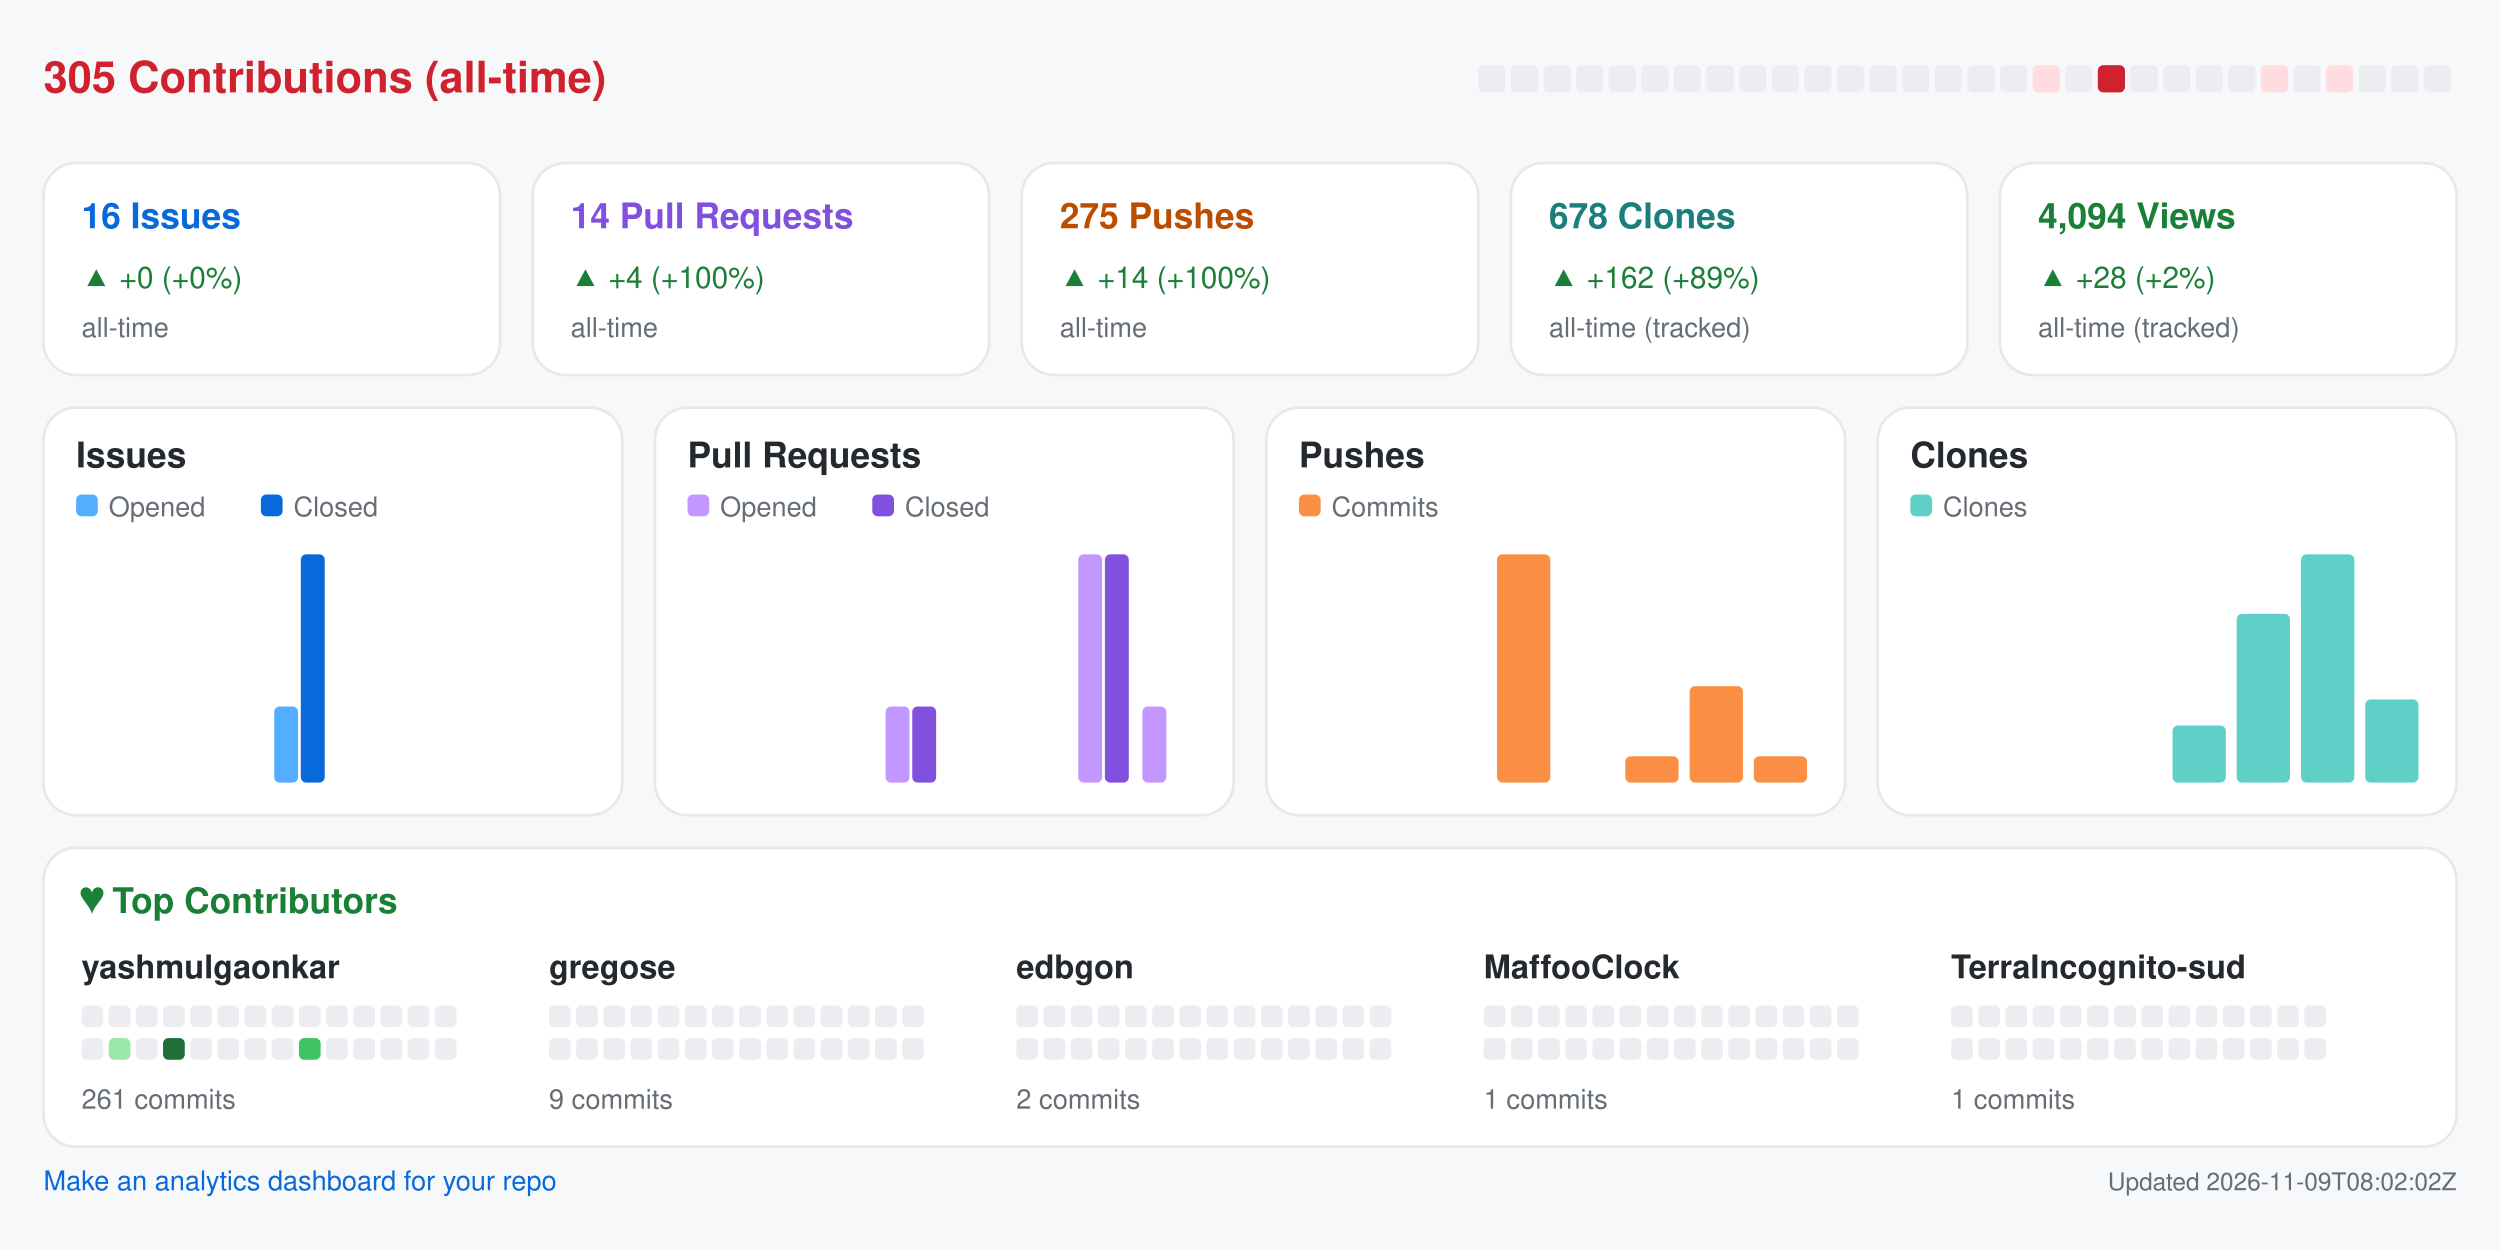
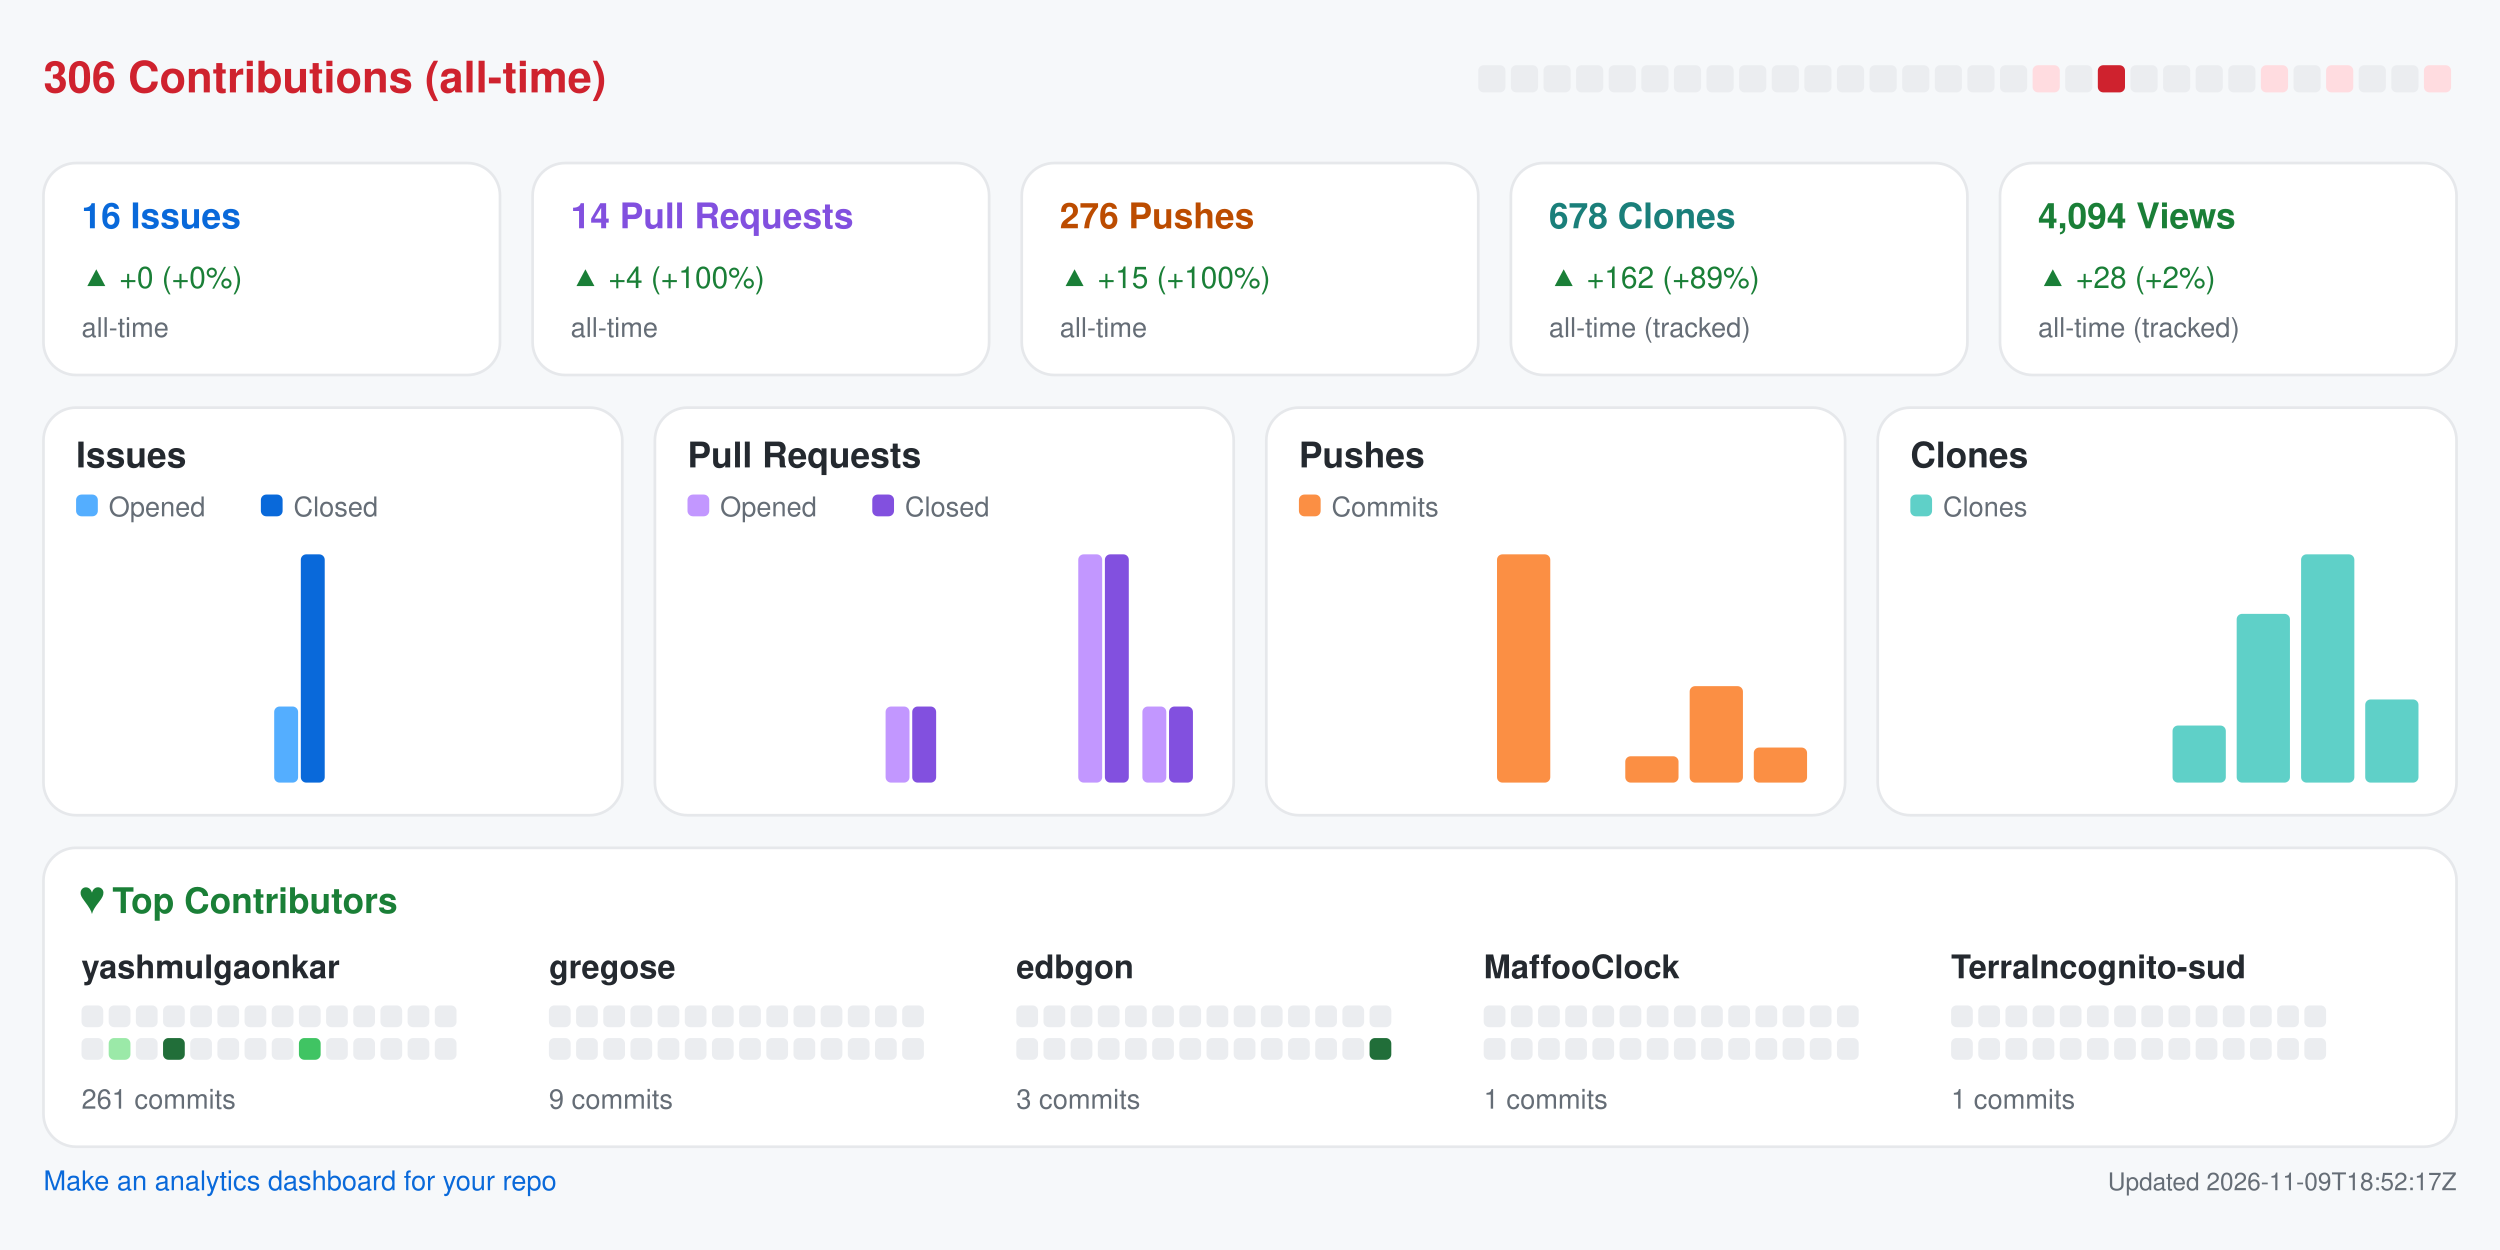
<svg xmlns="http://www.w3.org/2000/svg" width="920" height="460" viewBox="0 0 920 460" role="img" aria-label="Repository analytics for yashmulgaonkar/halo">
  <rect x="0.0" y="0.0" width="920.0" height="460.0" rx="0" fill="#f6f8fa" />
-   <text x="16.0" y="34.0" fill="#cf222e" font-size="16" font-family="-apple-system,BlinkMacSystemFont,Segoe UI,Helvetica,Arial,sans-serif" font-weight="600" text-anchor="start">305 Contributions (all-time)</text>
+   <text x="16.0" y="34.0" fill="#cf222e" font-size="16" font-family="-apple-system,BlinkMacSystemFont,Segoe UI,Helvetica,Arial,sans-serif" font-weight="600" text-anchor="start">306 Contributions (all-time)</text>
  <rect x="544.0" y="24.0" width="10.0" height="10.0" rx="2" fill="#ebedf0" />
  <rect x="556.0" y="24.0" width="10.0" height="10.0" rx="2" fill="#ebedf0" />
  <rect x="568.0" y="24.0" width="10.0" height="10.0" rx="2" fill="#ebedf0" />
  <rect x="580.0" y="24.0" width="10.0" height="10.0" rx="2" fill="#ebedf0" />
  <rect x="592.0" y="24.0" width="10.0" height="10.0" rx="2" fill="#ebedf0" />
  <rect x="604.0" y="24.0" width="10.0" height="10.0" rx="2" fill="#ebedf0" />
  <rect x="616.0" y="24.0" width="10.0" height="10.0" rx="2" fill="#ebedf0" />
  <rect x="628.0" y="24.0" width="10.0" height="10.0" rx="2" fill="#ebedf0" />
  <rect x="640.0" y="24.0" width="10.0" height="10.0" rx="2" fill="#ebedf0" />
  <rect x="652.0" y="24.0" width="10.0" height="10.0" rx="2" fill="#ebedf0" />
  <rect x="664.0" y="24.0" width="10.0" height="10.0" rx="2" fill="#ebedf0" />
  <rect x="676.0" y="24.0" width="10.0" height="10.0" rx="2" fill="#ebedf0" />
  <rect x="688.0" y="24.0" width="10.0" height="10.0" rx="2" fill="#ebedf0" />
  <rect x="700.0" y="24.0" width="10.0" height="10.0" rx="2" fill="#ebedf0" />
  <rect x="712.0" y="24.0" width="10.0" height="10.0" rx="2" fill="#ebedf0" />
  <rect x="724.0" y="24.0" width="10.0" height="10.0" rx="2" fill="#ebedf0" />
  <rect x="736.0" y="24.0" width="10.0" height="10.0" rx="2" fill="#ebedf0" />
  <rect x="748.0" y="24.0" width="10.0" height="10.0" rx="2" fill="#ffdce0" />
  <rect x="760.0" y="24.0" width="10.0" height="10.0" rx="2" fill="#ebedf0" />
  <rect x="772.0" y="24.0" width="10.0" height="10.0" rx="2" fill="#cf222e" />
  <rect x="784.0" y="24.0" width="10.0" height="10.0" rx="2" fill="#ebedf0" />
  <rect x="796.0" y="24.0" width="10.0" height="10.0" rx="2" fill="#ebedf0" />
  <rect x="808.0" y="24.0" width="10.0" height="10.0" rx="2" fill="#ebedf0" />
  <rect x="820.0" y="24.0" width="10.0" height="10.0" rx="2" fill="#ebedf0" />
  <rect x="832.0" y="24.0" width="10.0" height="10.0" rx="2" fill="#ffdce0" />
  <rect x="844.0" y="24.0" width="10.0" height="10.0" rx="2" fill="#ebedf0" />
  <rect x="856.0" y="24.0" width="10.0" height="10.0" rx="2" fill="#ffdce0" />
  <rect x="868.0" y="24.0" width="10.0" height="10.0" rx="2" fill="#ebedf0" />
  <rect x="880.0" y="24.0" width="10.0" height="10.0" rx="2" fill="#ebedf0" />
-   <rect x="892.0" y="24.0" width="10.0" height="10.0" rx="2" fill="#ebedf0" />
+   <rect x="892.0" y="24.0" width="10.0" height="10.0" rx="2" fill="#ffdce0" />
  <rect x="16.0" y="60.0" width="168.0" height="78.0" rx="12" fill="#ffffff" stroke="#e6e8eb" />
  <text x="30.0" y="84.0" fill="#0969da" font-size="13" font-family="-apple-system,BlinkMacSystemFont,Segoe UI,Helvetica,Arial,sans-serif" font-weight="600" text-anchor="start">16 Issues</text>
  <text x="30.0" y="106.0" fill="#1a7f37" font-size="11" font-family="-apple-system,BlinkMacSystemFont,Segoe UI,Helvetica,Arial,sans-serif" font-weight="400" text-anchor="start">▲ +0 (+0%)</text>
  <text x="30.0" y="124.0" fill="#656d76" font-size="10" font-family="-apple-system,BlinkMacSystemFont,Segoe UI,Helvetica,Arial,sans-serif" font-weight="400" text-anchor="start">all-time</text>
  <rect x="196.0" y="60.0" width="168.0" height="78.0" rx="12" fill="#ffffff" stroke="#e6e8eb" />
  <text x="210.0" y="84.0" fill="#8250df" font-size="13" font-family="-apple-system,BlinkMacSystemFont,Segoe UI,Helvetica,Arial,sans-serif" font-weight="600" text-anchor="start">14 Pull Requests</text>
  <text x="210.0" y="106.0" fill="#1a7f37" font-size="11" font-family="-apple-system,BlinkMacSystemFont,Segoe UI,Helvetica,Arial,sans-serif" font-weight="400" text-anchor="start">▲ +4 (+100%)</text>
  <text x="210.0" y="124.0" fill="#656d76" font-size="10" font-family="-apple-system,BlinkMacSystemFont,Segoe UI,Helvetica,Arial,sans-serif" font-weight="400" text-anchor="start">all-time</text>
  <rect x="376.0" y="60.0" width="168.0" height="78.0" rx="12" fill="#ffffff" stroke="#e6e8eb" />
-   <text x="390.0" y="84.0" fill="#bc4c00" font-size="13" font-family="-apple-system,BlinkMacSystemFont,Segoe UI,Helvetica,Arial,sans-serif" font-weight="600" text-anchor="start">275 Pushes</text>
-   <text x="390.0" y="106.0" fill="#1a7f37" font-size="11" font-family="-apple-system,BlinkMacSystemFont,Segoe UI,Helvetica,Arial,sans-serif" font-weight="400" text-anchor="start">▲ +14 (+100%)</text>
+   <text x="390.0" y="84.0" fill="#bc4c00" font-size="13" font-family="-apple-system,BlinkMacSystemFont,Segoe UI,Helvetica,Arial,sans-serif" font-weight="600" text-anchor="start">276 Pushes</text>
+   <text x="390.0" y="106.0" fill="#1a7f37" font-size="11" font-family="-apple-system,BlinkMacSystemFont,Segoe UI,Helvetica,Arial,sans-serif" font-weight="400" text-anchor="start">▲ +15 (+100%)</text>
  <text x="390.0" y="124.0" fill="#656d76" font-size="10" font-family="-apple-system,BlinkMacSystemFont,Segoe UI,Helvetica,Arial,sans-serif" font-weight="400" text-anchor="start">all-time</text>
  <rect x="556.0" y="60.0" width="168.0" height="78.0" rx="12" fill="#ffffff" stroke="#e6e8eb" />
  <text x="570.0" y="84.0" fill="#1a7f7a" font-size="13" font-family="-apple-system,BlinkMacSystemFont,Segoe UI,Helvetica,Arial,sans-serif" font-weight="600" text-anchor="start">678 Clones</text>
  <text x="570.0" y="106.0" fill="#1a7f37" font-size="11" font-family="-apple-system,BlinkMacSystemFont,Segoe UI,Helvetica,Arial,sans-serif" font-weight="400" text-anchor="start">▲ +162 (+89%)</text>
  <text x="570.0" y="124.0" fill="#656d76" font-size="10" font-family="-apple-system,BlinkMacSystemFont,Segoe UI,Helvetica,Arial,sans-serif" font-weight="400" text-anchor="start">all-time (tracked)</text>
  <rect x="736.0" y="60.0" width="168.0" height="78.0" rx="12" fill="#ffffff" stroke="#e6e8eb" />
  <text x="750.0" y="84.0" fill="#1a7f37" font-size="13" font-family="-apple-system,BlinkMacSystemFont,Segoe UI,Helvetica,Arial,sans-serif" font-weight="600" text-anchor="start">4,094 Views</text>
  <text x="750.0" y="106.0" fill="#1a7f37" font-size="11" font-family="-apple-system,BlinkMacSystemFont,Segoe UI,Helvetica,Arial,sans-serif" font-weight="400" text-anchor="start">▲ +28 (+2%)</text>
  <text x="750.0" y="124.0" fill="#656d76" font-size="10" font-family="-apple-system,BlinkMacSystemFont,Segoe UI,Helvetica,Arial,sans-serif" font-weight="400" text-anchor="start">all-time (tracked)</text>
  <rect x="16.0" y="150.0" width="213.0" height="150.0" rx="12" fill="#ffffff" stroke="#e6e8eb" />
  <text x="28.0" y="172.0" fill="#24292f" font-size="13" font-family="-apple-system,BlinkMacSystemFont,Segoe UI,Helvetica,Arial,sans-serif" font-weight="600" text-anchor="start">Issues</text>
  <rect x="28.0" y="182.0" width="8.0" height="8.0" rx="2" fill="#54aeff" />
  <text x="40.0" y="190.0" fill="#656d76" font-size="10" font-family="-apple-system,BlinkMacSystemFont,Segoe UI,Helvetica,Arial,sans-serif" font-weight="400" text-anchor="start">Opened</text>
  <rect x="96.0" y="182.0" width="8.0" height="8.0" rx="2" fill="#0969da" />
  <text x="108.0" y="190.0" fill="#656d76" font-size="10" font-family="-apple-system,BlinkMacSystemFont,Segoe UI,Helvetica,Arial,sans-serif" font-weight="400" text-anchor="start">Closed</text>
  <rect x="30.0" y="288.0" width="8.8" height="0.0" rx="2" fill="#54aeff" />
  <rect x="39.8" y="288.0" width="8.8" height="0.0" rx="2" fill="#0969da" />
  <rect x="53.6" y="288.0" width="8.8" height="0.0" rx="2" fill="#54aeff" />
  <rect x="63.4" y="288.0" width="8.8" height="0.0" rx="2" fill="#0969da" />
  <rect x="77.2" y="288.0" width="8.8" height="0.0" rx="2" fill="#54aeff" />
  <rect x="87.1" y="288.0" width="8.8" height="0.0" rx="2" fill="#0969da" />
  <rect x="100.9" y="260.0" width="8.8" height="28.0" rx="2" fill="#54aeff" />
  <rect x="110.7" y="204.0" width="8.8" height="84.0" rx="2" fill="#0969da" />
  <rect x="124.5" y="288.0" width="8.8" height="0.0" rx="2" fill="#54aeff" />
  <rect x="134.3" y="288.0" width="8.8" height="0.0" rx="2" fill="#0969da" />
  <rect x="148.1" y="288.0" width="8.8" height="0.0" rx="2" fill="#54aeff" />
  <rect x="157.9" y="288.0" width="8.8" height="0.0" rx="2" fill="#0969da" />
  <rect x="171.8" y="288.0" width="8.8" height="0.0" rx="2" fill="#54aeff" />
  <rect x="181.6" y="288.0" width="8.8" height="0.0" rx="2" fill="#0969da" />
  <rect x="195.4" y="288.0" width="8.8" height="0.0" rx="2" fill="#54aeff" />
  <rect x="205.2" y="288.0" width="8.8" height="0.0" rx="2" fill="#0969da" />
  <rect x="241.0" y="150.0" width="213.0" height="150.0" rx="12" fill="#ffffff" stroke="#e6e8eb" />
  <text x="253.0" y="172.0" fill="#24292f" font-size="13" font-family="-apple-system,BlinkMacSystemFont,Segoe UI,Helvetica,Arial,sans-serif" font-weight="600" text-anchor="start">Pull Requests</text>
  <rect x="253.0" y="182.0" width="8.0" height="8.0" rx="2" fill="#c297ff" />
  <text x="265.0" y="190.0" fill="#656d76" font-size="10" font-family="-apple-system,BlinkMacSystemFont,Segoe UI,Helvetica,Arial,sans-serif" font-weight="400" text-anchor="start">Opened</text>
  <rect x="321.0" y="182.0" width="8.0" height="8.0" rx="2" fill="#8250df" />
  <text x="333.0" y="190.0" fill="#656d76" font-size="10" font-family="-apple-system,BlinkMacSystemFont,Segoe UI,Helvetica,Arial,sans-serif" font-weight="400" text-anchor="start">Closed</text>
  <rect x="255.0" y="288.0" width="8.8" height="0.0" rx="2" fill="#c297ff" />
  <rect x="264.8" y="288.0" width="8.8" height="0.0" rx="2" fill="#8250df" />
  <rect x="278.6" y="288.0" width="8.8" height="0.0" rx="2" fill="#c297ff" />
  <rect x="288.4" y="288.0" width="8.8" height="0.0" rx="2" fill="#8250df" />
  <rect x="302.2" y="288.0" width="8.8" height="0.0" rx="2" fill="#c297ff" />
  <rect x="312.1" y="288.0" width="8.8" height="0.0" rx="2" fill="#8250df" />
  <rect x="325.9" y="260.0" width="8.8" height="28.0" rx="2" fill="#c297ff" />
  <rect x="335.7" y="260.0" width="8.8" height="28.0" rx="2" fill="#8250df" />
  <rect x="349.5" y="288.0" width="8.8" height="0.0" rx="2" fill="#c297ff" />
  <rect x="359.3" y="288.0" width="8.8" height="0.0" rx="2" fill="#8250df" />
  <rect x="373.1" y="288.0" width="8.8" height="0.0" rx="2" fill="#c297ff" />
  <rect x="382.9" y="288.0" width="8.8" height="0.0" rx="2" fill="#8250df" />
  <rect x="396.8" y="204.0" width="8.8" height="84.0" rx="2" fill="#c297ff" />
  <rect x="406.6" y="204.0" width="8.8" height="84.0" rx="2" fill="#8250df" />
  <rect x="420.4" y="260.0" width="8.8" height="28.0" rx="2" fill="#c297ff" />
-   <rect x="430.2" y="288.0" width="8.8" height="0.0" rx="2" fill="#8250df" />
+   <rect x="430.2" y="260.0" width="8.8" height="28.0" rx="2" fill="#8250df" />
  <rect x="466.0" y="150.0" width="213.0" height="150.0" rx="12" fill="#ffffff" stroke="#e6e8eb" />
  <text x="478.0" y="172.0" fill="#24292f" font-size="13" font-family="-apple-system,BlinkMacSystemFont,Segoe UI,Helvetica,Arial,sans-serif" font-weight="600" text-anchor="start">Pushes</text>
  <rect x="478.0" y="182.0" width="8.0" height="8.0" rx="2" fill="#fb8f44" />
  <text x="490.0" y="190.0" fill="#656d76" font-size="10" font-family="-apple-system,BlinkMacSystemFont,Segoe UI,Helvetica,Arial,sans-serif" font-weight="400" text-anchor="start">Commits</text>
  <rect x="480.0" y="288.0" width="19.6" height="0.0" rx="2" fill="#fb8f44" />
  <rect x="503.6" y="288.0" width="19.6" height="0.0" rx="2" fill="#fb8f44" />
  <rect x="527.2" y="288.0" width="19.6" height="0.0" rx="2" fill="#fb8f44" />
  <rect x="550.9" y="204.0" width="19.6" height="84.0" rx="2" fill="#fb8f44" />
  <rect x="574.5" y="288.0" width="19.6" height="0.0" rx="2" fill="#fb8f44" />
  <rect x="598.1" y="278.3" width="19.6" height="9.7" rx="2" fill="#fb8f44" />
  <rect x="621.8" y="252.5" width="19.6" height="35.5" rx="2" fill="#fb8f44" />
-   <rect x="645.4" y="278.3" width="19.6" height="9.7" rx="2" fill="#fb8f44" />
+   <rect x="645.4" y="275.1" width="19.6" height="12.9" rx="2" fill="#fb8f44" />
  <rect x="691.0" y="150.0" width="213.0" height="150.0" rx="12" fill="#ffffff" stroke="#e6e8eb" />
  <text x="703.0" y="172.0" fill="#24292f" font-size="13" font-family="-apple-system,BlinkMacSystemFont,Segoe UI,Helvetica,Arial,sans-serif" font-weight="600" text-anchor="start">Clones</text>
  <rect x="703.0" y="182.0" width="8.0" height="8.0" rx="2" fill="#5fd0c8" />
  <text x="715.0" y="190.0" fill="#656d76" font-size="10" font-family="-apple-system,BlinkMacSystemFont,Segoe UI,Helvetica,Arial,sans-serif" font-weight="400" text-anchor="start">Clones</text>
  <rect x="705.0" y="288.0" width="19.6" height="0.0" rx="2" fill="#5fd0c8" />
  <rect x="728.6" y="288.0" width="19.6" height="0.0" rx="2" fill="#5fd0c8" />
  <rect x="752.2" y="288.0" width="19.6" height="0.0" rx="2" fill="#5fd0c8" />
  <rect x="775.9" y="288.0" width="19.6" height="0.0" rx="2" fill="#5fd0c8" />
  <rect x="799.5" y="267.0" width="19.6" height="21.0" rx="2" fill="#5fd0c8" />
  <rect x="823.1" y="225.9" width="19.6" height="62.1" rx="2" fill="#5fd0c8" />
  <rect x="846.8" y="204.0" width="19.6" height="84.0" rx="2" fill="#5fd0c8" />
  <rect x="870.4" y="257.4" width="19.6" height="30.6" rx="2" fill="#5fd0c8" />
  <rect x="16.0" y="312.0" width="888.0" height="110.0" rx="12" fill="#ffffff" stroke="#e6e8eb" />
  <text x="30.0" y="336.0" fill="#1a7f37" font-size="13" font-family="-apple-system,BlinkMacSystemFont,Segoe UI,Helvetica,Arial,sans-serif" font-weight="600" text-anchor="start">♥  Top Contributors</text>
  <text x="30.0" y="360.0" fill="#24292f" font-size="12" font-family="-apple-system,BlinkMacSystemFont,Segoe UI,Helvetica,Arial,sans-serif" font-weight="600" text-anchor="start">yashmulgaonkar</text>
  <rect x="30.0" y="370.0" width="8.0" height="8.0" rx="2" fill="#ebedf0" />
  <rect x="40.0" y="370.0" width="8.0" height="8.0" rx="2" fill="#ebedf0" />
  <rect x="50.0" y="370.0" width="8.0" height="8.0" rx="2" fill="#ebedf0" />
  <rect x="60.0" y="370.0" width="8.0" height="8.0" rx="2" fill="#ebedf0" />
  <rect x="70.0" y="370.0" width="8.0" height="8.0" rx="2" fill="#ebedf0" />
  <rect x="80.0" y="370.0" width="8.0" height="8.0" rx="2" fill="#ebedf0" />
  <rect x="90.0" y="370.0" width="8.0" height="8.0" rx="2" fill="#ebedf0" />
  <rect x="100.0" y="370.0" width="8.0" height="8.0" rx="2" fill="#ebedf0" />
  <rect x="110.0" y="370.0" width="8.0" height="8.0" rx="2" fill="#ebedf0" />
  <rect x="120.0" y="370.0" width="8.0" height="8.0" rx="2" fill="#ebedf0" />
  <rect x="130.0" y="370.0" width="8.0" height="8.0" rx="2" fill="#ebedf0" />
  <rect x="140.0" y="370.0" width="8.0" height="8.0" rx="2" fill="#ebedf0" />
  <rect x="150.0" y="370.0" width="8.0" height="8.0" rx="2" fill="#ebedf0" />
  <rect x="160.0" y="370.0" width="8.0" height="8.0" rx="2" fill="#ebedf0" />
  <rect x="30.0" y="382.0" width="8.0" height="8.0" rx="2" fill="#ebedf0" />
  <rect x="40.0" y="382.0" width="8.0" height="8.0" rx="2" fill="#9be9a8" />
  <rect x="50.0" y="382.0" width="8.0" height="8.0" rx="2" fill="#ebedf0" />
  <rect x="60.0" y="382.0" width="8.0" height="8.0" rx="2" fill="#216e39" />
  <rect x="70.0" y="382.0" width="8.0" height="8.0" rx="2" fill="#ebedf0" />
  <rect x="80.0" y="382.0" width="8.0" height="8.0" rx="2" fill="#ebedf0" />
  <rect x="90.0" y="382.0" width="8.0" height="8.0" rx="2" fill="#ebedf0" />
  <rect x="100.0" y="382.0" width="8.0" height="8.0" rx="2" fill="#ebedf0" />
  <rect x="110.0" y="382.0" width="8.0" height="8.0" rx="2" fill="#40c463" />
  <rect x="120.0" y="382.0" width="8.0" height="8.0" rx="2" fill="#ebedf0" />
  <rect x="130.0" y="382.0" width="8.0" height="8.0" rx="2" fill="#ebedf0" />
  <rect x="140.0" y="382.0" width="8.0" height="8.0" rx="2" fill="#ebedf0" />
  <rect x="150.0" y="382.0" width="8.0" height="8.0" rx="2" fill="#ebedf0" />
  <rect x="160.0" y="382.0" width="8.0" height="8.0" rx="2" fill="#ebedf0" />
  <text x="30.0" y="408.0" fill="#656d76" font-size="10" font-family="-apple-system,BlinkMacSystemFont,Segoe UI,Helvetica,Arial,sans-serif" font-weight="400" text-anchor="start">261 commits</text>
  <text x="202.0" y="360.0" fill="#24292f" font-size="12" font-family="-apple-system,BlinkMacSystemFont,Segoe UI,Helvetica,Arial,sans-serif" font-weight="600" text-anchor="start">gregose</text>
  <rect x="202.0" y="370.0" width="8.0" height="8.0" rx="2" fill="#ebedf0" />
  <rect x="212.0" y="370.0" width="8.0" height="8.0" rx="2" fill="#ebedf0" />
  <rect x="222.0" y="370.0" width="8.0" height="8.0" rx="2" fill="#ebedf0" />
  <rect x="232.0" y="370.0" width="8.0" height="8.0" rx="2" fill="#ebedf0" />
  <rect x="242.0" y="370.0" width="8.0" height="8.0" rx="2" fill="#ebedf0" />
  <rect x="252.0" y="370.0" width="8.0" height="8.0" rx="2" fill="#ebedf0" />
  <rect x="262.0" y="370.0" width="8.0" height="8.0" rx="2" fill="#ebedf0" />
  <rect x="272.0" y="370.0" width="8.0" height="8.0" rx="2" fill="#ebedf0" />
  <rect x="282.0" y="370.0" width="8.0" height="8.0" rx="2" fill="#ebedf0" />
  <rect x="292.0" y="370.0" width="8.0" height="8.0" rx="2" fill="#ebedf0" />
  <rect x="302.0" y="370.0" width="8.0" height="8.0" rx="2" fill="#ebedf0" />
  <rect x="312.0" y="370.0" width="8.0" height="8.0" rx="2" fill="#ebedf0" />
  <rect x="322.0" y="370.0" width="8.0" height="8.0" rx="2" fill="#ebedf0" />
  <rect x="332.0" y="370.0" width="8.0" height="8.0" rx="2" fill="#ebedf0" />
  <rect x="202.0" y="382.0" width="8.0" height="8.0" rx="2" fill="#ebedf0" />
  <rect x="212.0" y="382.0" width="8.0" height="8.0" rx="2" fill="#ebedf0" />
  <rect x="222.0" y="382.0" width="8.0" height="8.0" rx="2" fill="#ebedf0" />
  <rect x="232.0" y="382.0" width="8.0" height="8.0" rx="2" fill="#ebedf0" />
  <rect x="242.0" y="382.0" width="8.0" height="8.0" rx="2" fill="#ebedf0" />
  <rect x="252.0" y="382.0" width="8.0" height="8.0" rx="2" fill="#ebedf0" />
  <rect x="262.0" y="382.0" width="8.0" height="8.0" rx="2" fill="#ebedf0" />
  <rect x="272.0" y="382.0" width="8.0" height="8.0" rx="2" fill="#ebedf0" />
  <rect x="282.0" y="382.0" width="8.0" height="8.0" rx="2" fill="#ebedf0" />
  <rect x="292.0" y="382.0" width="8.0" height="8.0" rx="2" fill="#ebedf0" />
  <rect x="302.0" y="382.0" width="8.0" height="8.0" rx="2" fill="#ebedf0" />
  <rect x="312.0" y="382.0" width="8.0" height="8.0" rx="2" fill="#ebedf0" />
  <rect x="322.0" y="382.0" width="8.0" height="8.0" rx="2" fill="#ebedf0" />
  <rect x="332.0" y="382.0" width="8.0" height="8.0" rx="2" fill="#ebedf0" />
  <text x="202.0" y="408.0" fill="#656d76" font-size="10" font-family="-apple-system,BlinkMacSystemFont,Segoe UI,Helvetica,Arial,sans-serif" font-weight="400" text-anchor="start">9 commits</text>
  <text x="374.0" y="360.0" fill="#24292f" font-size="12" font-family="-apple-system,BlinkMacSystemFont,Segoe UI,Helvetica,Arial,sans-serif" font-weight="600" text-anchor="start">edbgon</text>
  <rect x="374.0" y="370.0" width="8.0" height="8.0" rx="2" fill="#ebedf0" />
  <rect x="384.0" y="370.0" width="8.0" height="8.0" rx="2" fill="#ebedf0" />
  <rect x="394.0" y="370.0" width="8.0" height="8.0" rx="2" fill="#ebedf0" />
  <rect x="404.0" y="370.0" width="8.0" height="8.0" rx="2" fill="#ebedf0" />
  <rect x="414.0" y="370.0" width="8.0" height="8.0" rx="2" fill="#ebedf0" />
  <rect x="424.0" y="370.0" width="8.0" height="8.0" rx="2" fill="#ebedf0" />
  <rect x="434.0" y="370.0" width="8.0" height="8.0" rx="2" fill="#ebedf0" />
  <rect x="444.0" y="370.0" width="8.0" height="8.0" rx="2" fill="#ebedf0" />
  <rect x="454.0" y="370.0" width="8.0" height="8.0" rx="2" fill="#ebedf0" />
  <rect x="464.0" y="370.0" width="8.0" height="8.0" rx="2" fill="#ebedf0" />
  <rect x="474.0" y="370.0" width="8.0" height="8.0" rx="2" fill="#ebedf0" />
  <rect x="484.0" y="370.0" width="8.0" height="8.0" rx="2" fill="#ebedf0" />
  <rect x="494.0" y="370.0" width="8.0" height="8.0" rx="2" fill="#ebedf0" />
  <rect x="504.0" y="370.0" width="8.0" height="8.0" rx="2" fill="#ebedf0" />
  <rect x="374.0" y="382.0" width="8.0" height="8.0" rx="2" fill="#ebedf0" />
  <rect x="384.0" y="382.0" width="8.0" height="8.0" rx="2" fill="#ebedf0" />
  <rect x="394.0" y="382.0" width="8.0" height="8.0" rx="2" fill="#ebedf0" />
  <rect x="404.0" y="382.0" width="8.0" height="8.0" rx="2" fill="#ebedf0" />
  <rect x="414.0" y="382.0" width="8.0" height="8.0" rx="2" fill="#ebedf0" />
  <rect x="424.0" y="382.0" width="8.0" height="8.0" rx="2" fill="#ebedf0" />
  <rect x="434.0" y="382.0" width="8.0" height="8.0" rx="2" fill="#ebedf0" />
  <rect x="444.0" y="382.0" width="8.0" height="8.0" rx="2" fill="#ebedf0" />
  <rect x="454.0" y="382.0" width="8.0" height="8.0" rx="2" fill="#ebedf0" />
  <rect x="464.0" y="382.0" width="8.0" height="8.0" rx="2" fill="#ebedf0" />
  <rect x="474.0" y="382.0" width="8.0" height="8.0" rx="2" fill="#ebedf0" />
  <rect x="484.0" y="382.0" width="8.0" height="8.0" rx="2" fill="#ebedf0" />
  <rect x="494.0" y="382.0" width="8.0" height="8.0" rx="2" fill="#ebedf0" />
-   <rect x="504.0" y="382.0" width="8.0" height="8.0" rx="2" fill="#ebedf0" />
-   <text x="374.0" y="408.0" fill="#656d76" font-size="10" font-family="-apple-system,BlinkMacSystemFont,Segoe UI,Helvetica,Arial,sans-serif" font-weight="400" text-anchor="start">2 commits</text>
+   <rect x="504.0" y="382.0" width="8.0" height="8.0" rx="2" fill="#216e39" />
+   <text x="374.0" y="408.0" fill="#656d76" font-size="10" font-family="-apple-system,BlinkMacSystemFont,Segoe UI,Helvetica,Arial,sans-serif" font-weight="400" text-anchor="start">3 commits</text>
  <text x="546.0" y="360.0" fill="#24292f" font-size="12" font-family="-apple-system,BlinkMacSystemFont,Segoe UI,Helvetica,Arial,sans-serif" font-weight="600" text-anchor="start">MaffooClock</text>
  <rect x="546.0" y="370.0" width="8.0" height="8.0" rx="2" fill="#ebedf0" />
  <rect x="556.0" y="370.0" width="8.0" height="8.0" rx="2" fill="#ebedf0" />
  <rect x="566.0" y="370.0" width="8.0" height="8.0" rx="2" fill="#ebedf0" />
  <rect x="576.0" y="370.0" width="8.0" height="8.0" rx="2" fill="#ebedf0" />
  <rect x="586.0" y="370.0" width="8.0" height="8.0" rx="2" fill="#ebedf0" />
  <rect x="596.0" y="370.0" width="8.0" height="8.0" rx="2" fill="#ebedf0" />
  <rect x="606.0" y="370.0" width="8.0" height="8.0" rx="2" fill="#ebedf0" />
  <rect x="616.0" y="370.0" width="8.0" height="8.0" rx="2" fill="#ebedf0" />
  <rect x="626.0" y="370.0" width="8.0" height="8.0" rx="2" fill="#ebedf0" />
  <rect x="636.0" y="370.0" width="8.0" height="8.0" rx="2" fill="#ebedf0" />
  <rect x="646.0" y="370.0" width="8.0" height="8.0" rx="2" fill="#ebedf0" />
  <rect x="656.0" y="370.0" width="8.0" height="8.0" rx="2" fill="#ebedf0" />
  <rect x="666.0" y="370.0" width="8.0" height="8.0" rx="2" fill="#ebedf0" />
  <rect x="676.0" y="370.0" width="8.0" height="8.0" rx="2" fill="#ebedf0" />
  <rect x="546.0" y="382.0" width="8.0" height="8.0" rx="2" fill="#ebedf0" />
  <rect x="556.0" y="382.0" width="8.0" height="8.0" rx="2" fill="#ebedf0" />
  <rect x="566.0" y="382.0" width="8.0" height="8.0" rx="2" fill="#ebedf0" />
  <rect x="576.0" y="382.0" width="8.0" height="8.0" rx="2" fill="#ebedf0" />
  <rect x="586.0" y="382.0" width="8.0" height="8.0" rx="2" fill="#ebedf0" />
  <rect x="596.0" y="382.0" width="8.0" height="8.0" rx="2" fill="#ebedf0" />
  <rect x="606.0" y="382.0" width="8.0" height="8.0" rx="2" fill="#ebedf0" />
  <rect x="616.0" y="382.0" width="8.0" height="8.0" rx="2" fill="#ebedf0" />
  <rect x="626.0" y="382.0" width="8.0" height="8.0" rx="2" fill="#ebedf0" />
  <rect x="636.0" y="382.0" width="8.0" height="8.0" rx="2" fill="#ebedf0" />
  <rect x="646.0" y="382.0" width="8.0" height="8.0" rx="2" fill="#ebedf0" />
  <rect x="656.0" y="382.0" width="8.0" height="8.0" rx="2" fill="#ebedf0" />
  <rect x="666.0" y="382.0" width="8.0" height="8.0" rx="2" fill="#ebedf0" />
  <rect x="676.0" y="382.0" width="8.0" height="8.0" rx="2" fill="#ebedf0" />
  <text x="546.0" y="408.0" fill="#656d76" font-size="10" font-family="-apple-system,BlinkMacSystemFont,Segoe UI,Helvetica,Arial,sans-serif" font-weight="400" text-anchor="start">1 commits</text>
  <text x="718.0" y="360.0" fill="#24292f" font-size="12" font-family="-apple-system,BlinkMacSystemFont,Segoe UI,Helvetica,Arial,sans-serif" font-weight="600" text-anchor="start">TerraIncognito-sud</text>
  <rect x="718.0" y="370.0" width="8.0" height="8.0" rx="2" fill="#ebedf0" />
  <rect x="728.0" y="370.0" width="8.0" height="8.0" rx="2" fill="#ebedf0" />
  <rect x="738.0" y="370.0" width="8.0" height="8.0" rx="2" fill="#ebedf0" />
  <rect x="748.0" y="370.0" width="8.0" height="8.0" rx="2" fill="#ebedf0" />
  <rect x="758.0" y="370.0" width="8.0" height="8.0" rx="2" fill="#ebedf0" />
  <rect x="768.0" y="370.0" width="8.0" height="8.0" rx="2" fill="#ebedf0" />
  <rect x="778.0" y="370.0" width="8.0" height="8.0" rx="2" fill="#ebedf0" />
  <rect x="788.0" y="370.0" width="8.0" height="8.0" rx="2" fill="#ebedf0" />
  <rect x="798.0" y="370.0" width="8.0" height="8.0" rx="2" fill="#ebedf0" />
  <rect x="808.0" y="370.0" width="8.0" height="8.0" rx="2" fill="#ebedf0" />
  <rect x="818.0" y="370.0" width="8.0" height="8.0" rx="2" fill="#ebedf0" />
  <rect x="828.0" y="370.0" width="8.0" height="8.0" rx="2" fill="#ebedf0" />
  <rect x="838.0" y="370.0" width="8.0" height="8.0" rx="2" fill="#ebedf0" />
  <rect x="848.0" y="370.0" width="8.0" height="8.0" rx="2" fill="#ebedf0" />
  <rect x="718.0" y="382.0" width="8.0" height="8.0" rx="2" fill="#ebedf0" />
  <rect x="728.0" y="382.0" width="8.0" height="8.0" rx="2" fill="#ebedf0" />
  <rect x="738.0" y="382.0" width="8.0" height="8.0" rx="2" fill="#ebedf0" />
  <rect x="748.0" y="382.0" width="8.0" height="8.0" rx="2" fill="#ebedf0" />
  <rect x="758.0" y="382.0" width="8.0" height="8.0" rx="2" fill="#ebedf0" />
  <rect x="768.0" y="382.0" width="8.0" height="8.0" rx="2" fill="#ebedf0" />
  <rect x="778.0" y="382.0" width="8.0" height="8.0" rx="2" fill="#ebedf0" />
  <rect x="788.0" y="382.0" width="8.0" height="8.0" rx="2" fill="#ebedf0" />
  <rect x="798.0" y="382.0" width="8.0" height="8.0" rx="2" fill="#ebedf0" />
  <rect x="808.0" y="382.0" width="8.0" height="8.0" rx="2" fill="#ebedf0" />
  <rect x="818.0" y="382.0" width="8.0" height="8.0" rx="2" fill="#ebedf0" />
  <rect x="828.0" y="382.0" width="8.0" height="8.0" rx="2" fill="#ebedf0" />
  <rect x="838.0" y="382.0" width="8.0" height="8.0" rx="2" fill="#ebedf0" />
  <rect x="848.0" y="382.0" width="8.0" height="8.0" rx="2" fill="#ebedf0" />
  <text x="718.0" y="408.0" fill="#656d76" font-size="10" font-family="-apple-system,BlinkMacSystemFont,Segoe UI,Helvetica,Arial,sans-serif" font-weight="400" text-anchor="start">1 commits</text>
  <a href="https://github.com/yashmulgaonkar/repo-analytics" target="_blank" rel="noopener noreferrer">
    <text x="16.0" y="438.0" fill="#0969da" font-size="10" font-family="-apple-system,BlinkMacSystemFont,Segoe UI,Helvetica,Arial,sans-serif" font-weight="400" text-anchor="start">Make an analytics dashboard for your repo</text>
  </a>
-   <text x="904.0" y="438.0" fill="#656d76" font-size="9" font-family="-apple-system,BlinkMacSystemFont,Segoe UI,Helvetica,Arial,sans-serif" font-weight="400" text-anchor="end">Updated 2026-11-09T08:02:02Z</text>
+   <text x="904.0" y="438.0" fill="#656d76" font-size="9" font-family="-apple-system,BlinkMacSystemFont,Segoe UI,Helvetica,Arial,sans-serif" font-weight="400" text-anchor="end">Updated 2026-11-09T18:52:17Z</text>
</svg>
